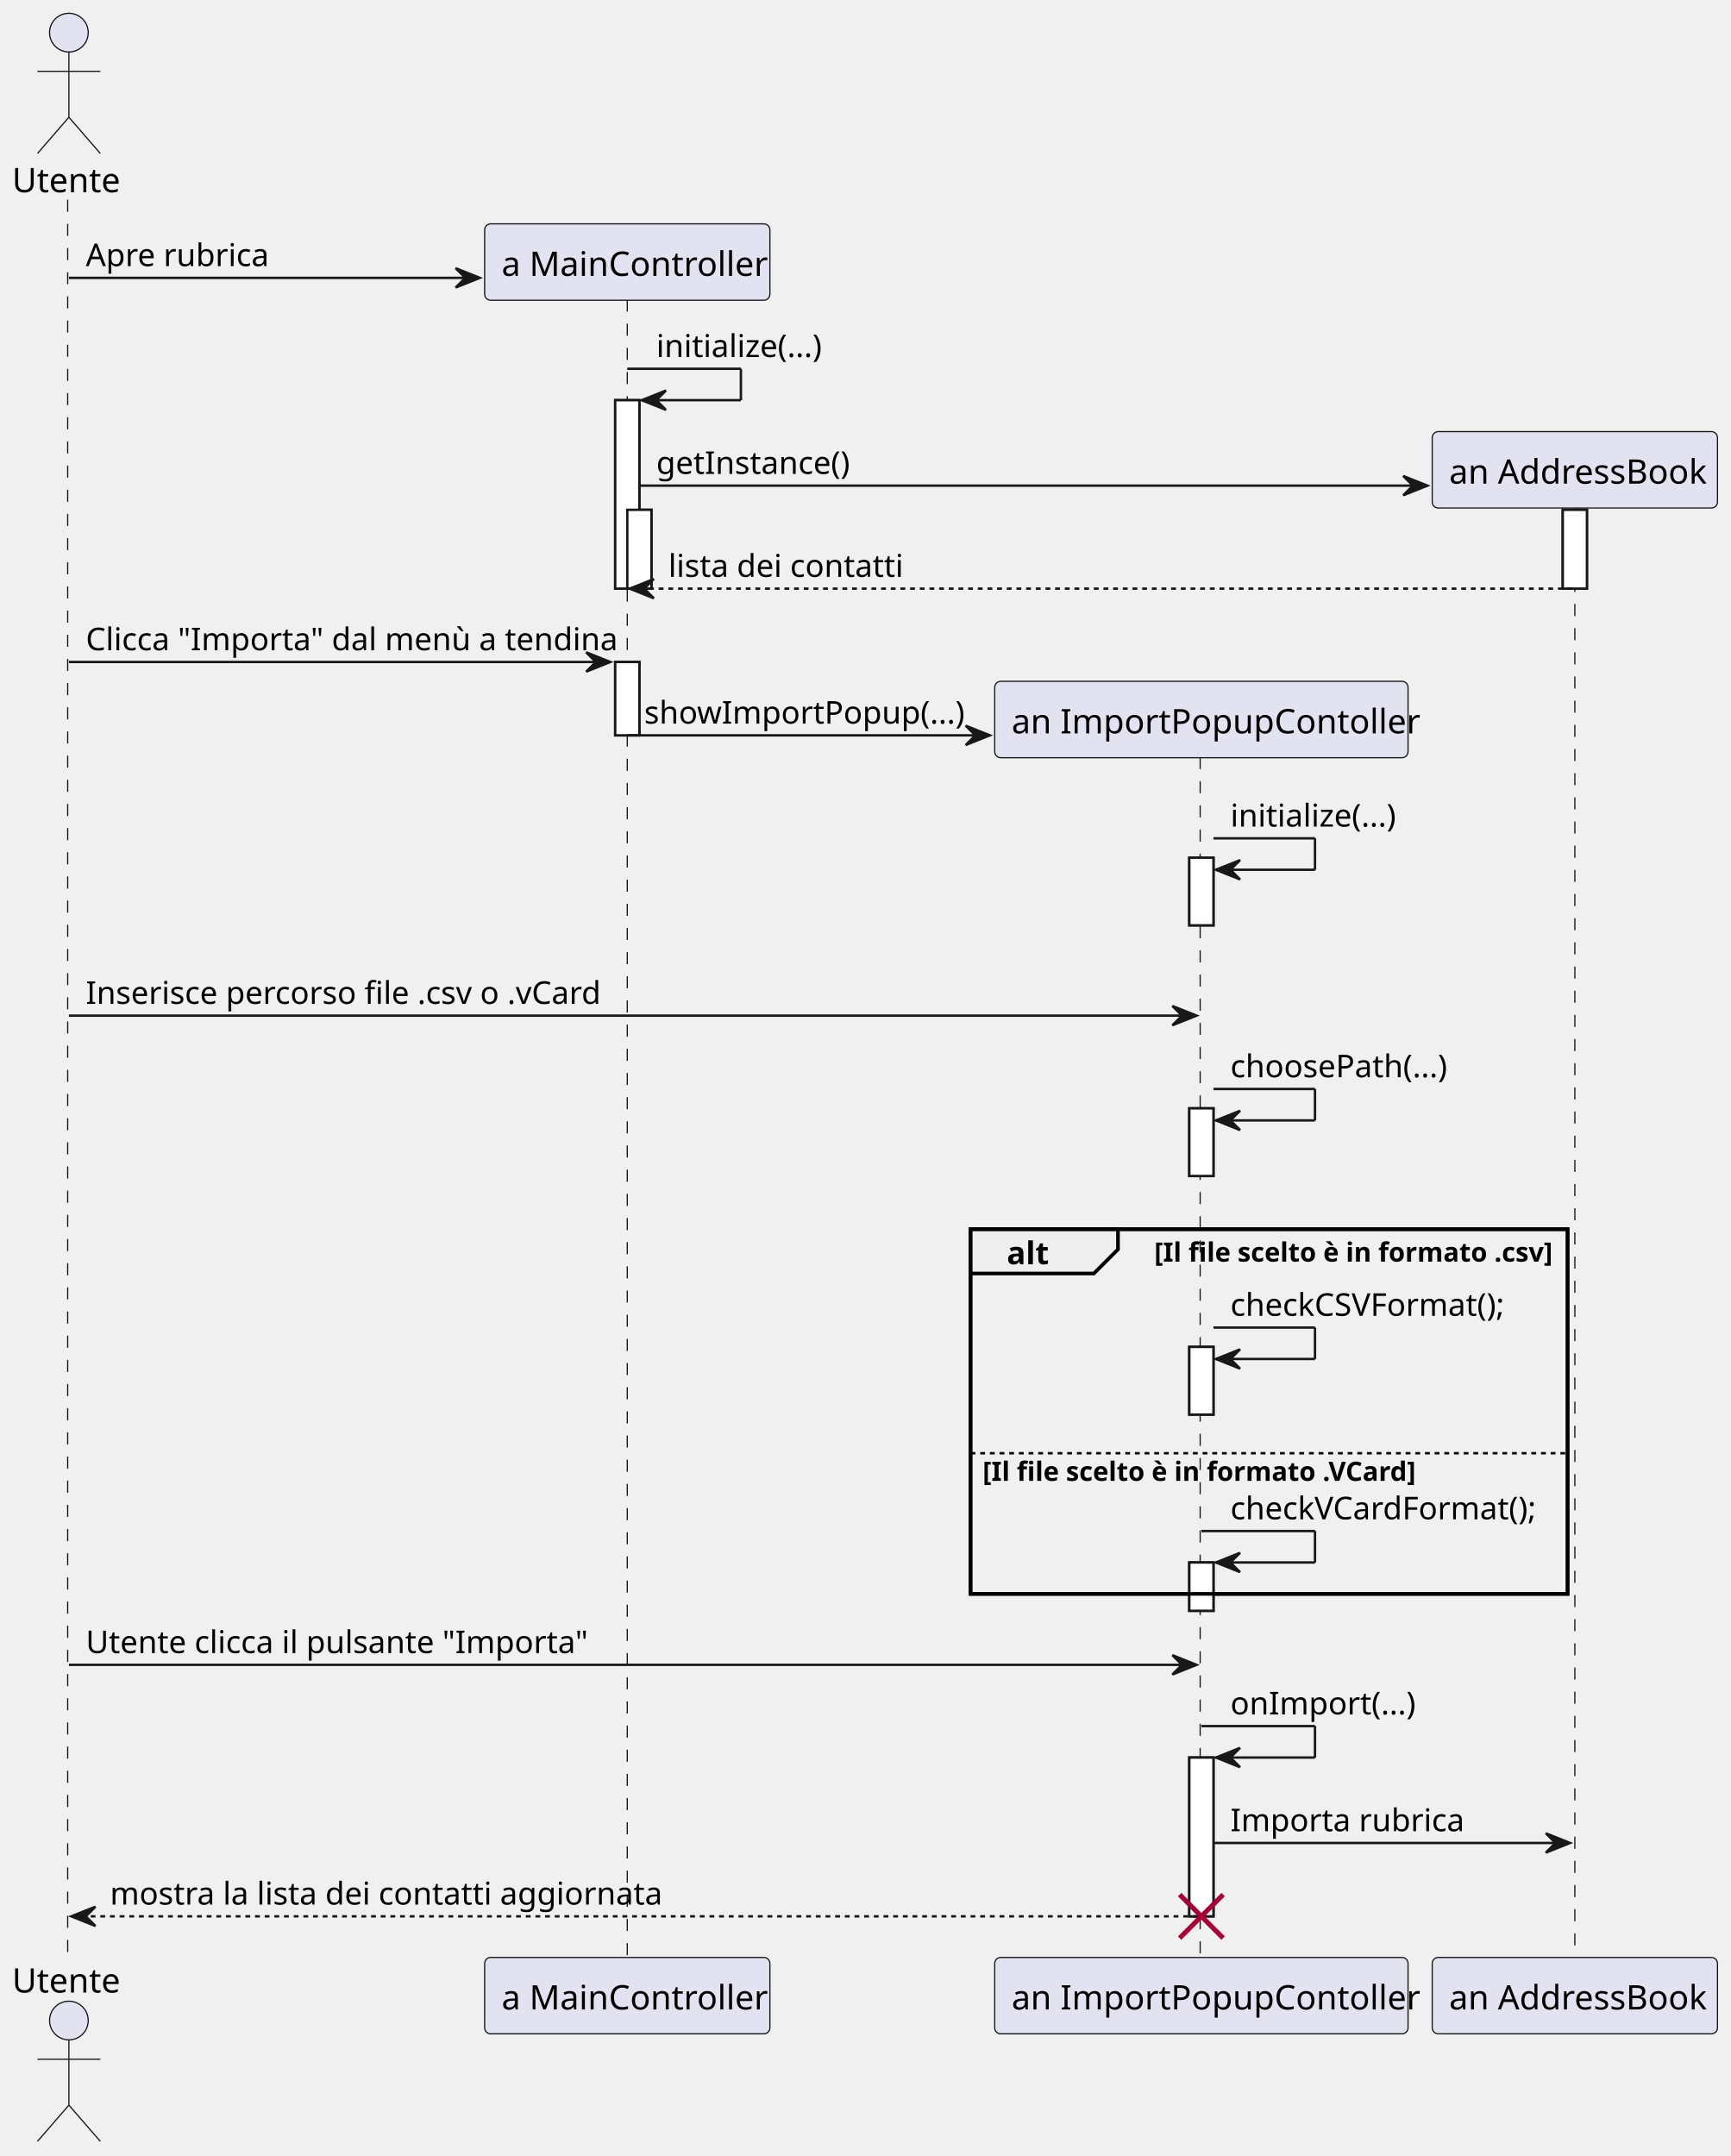
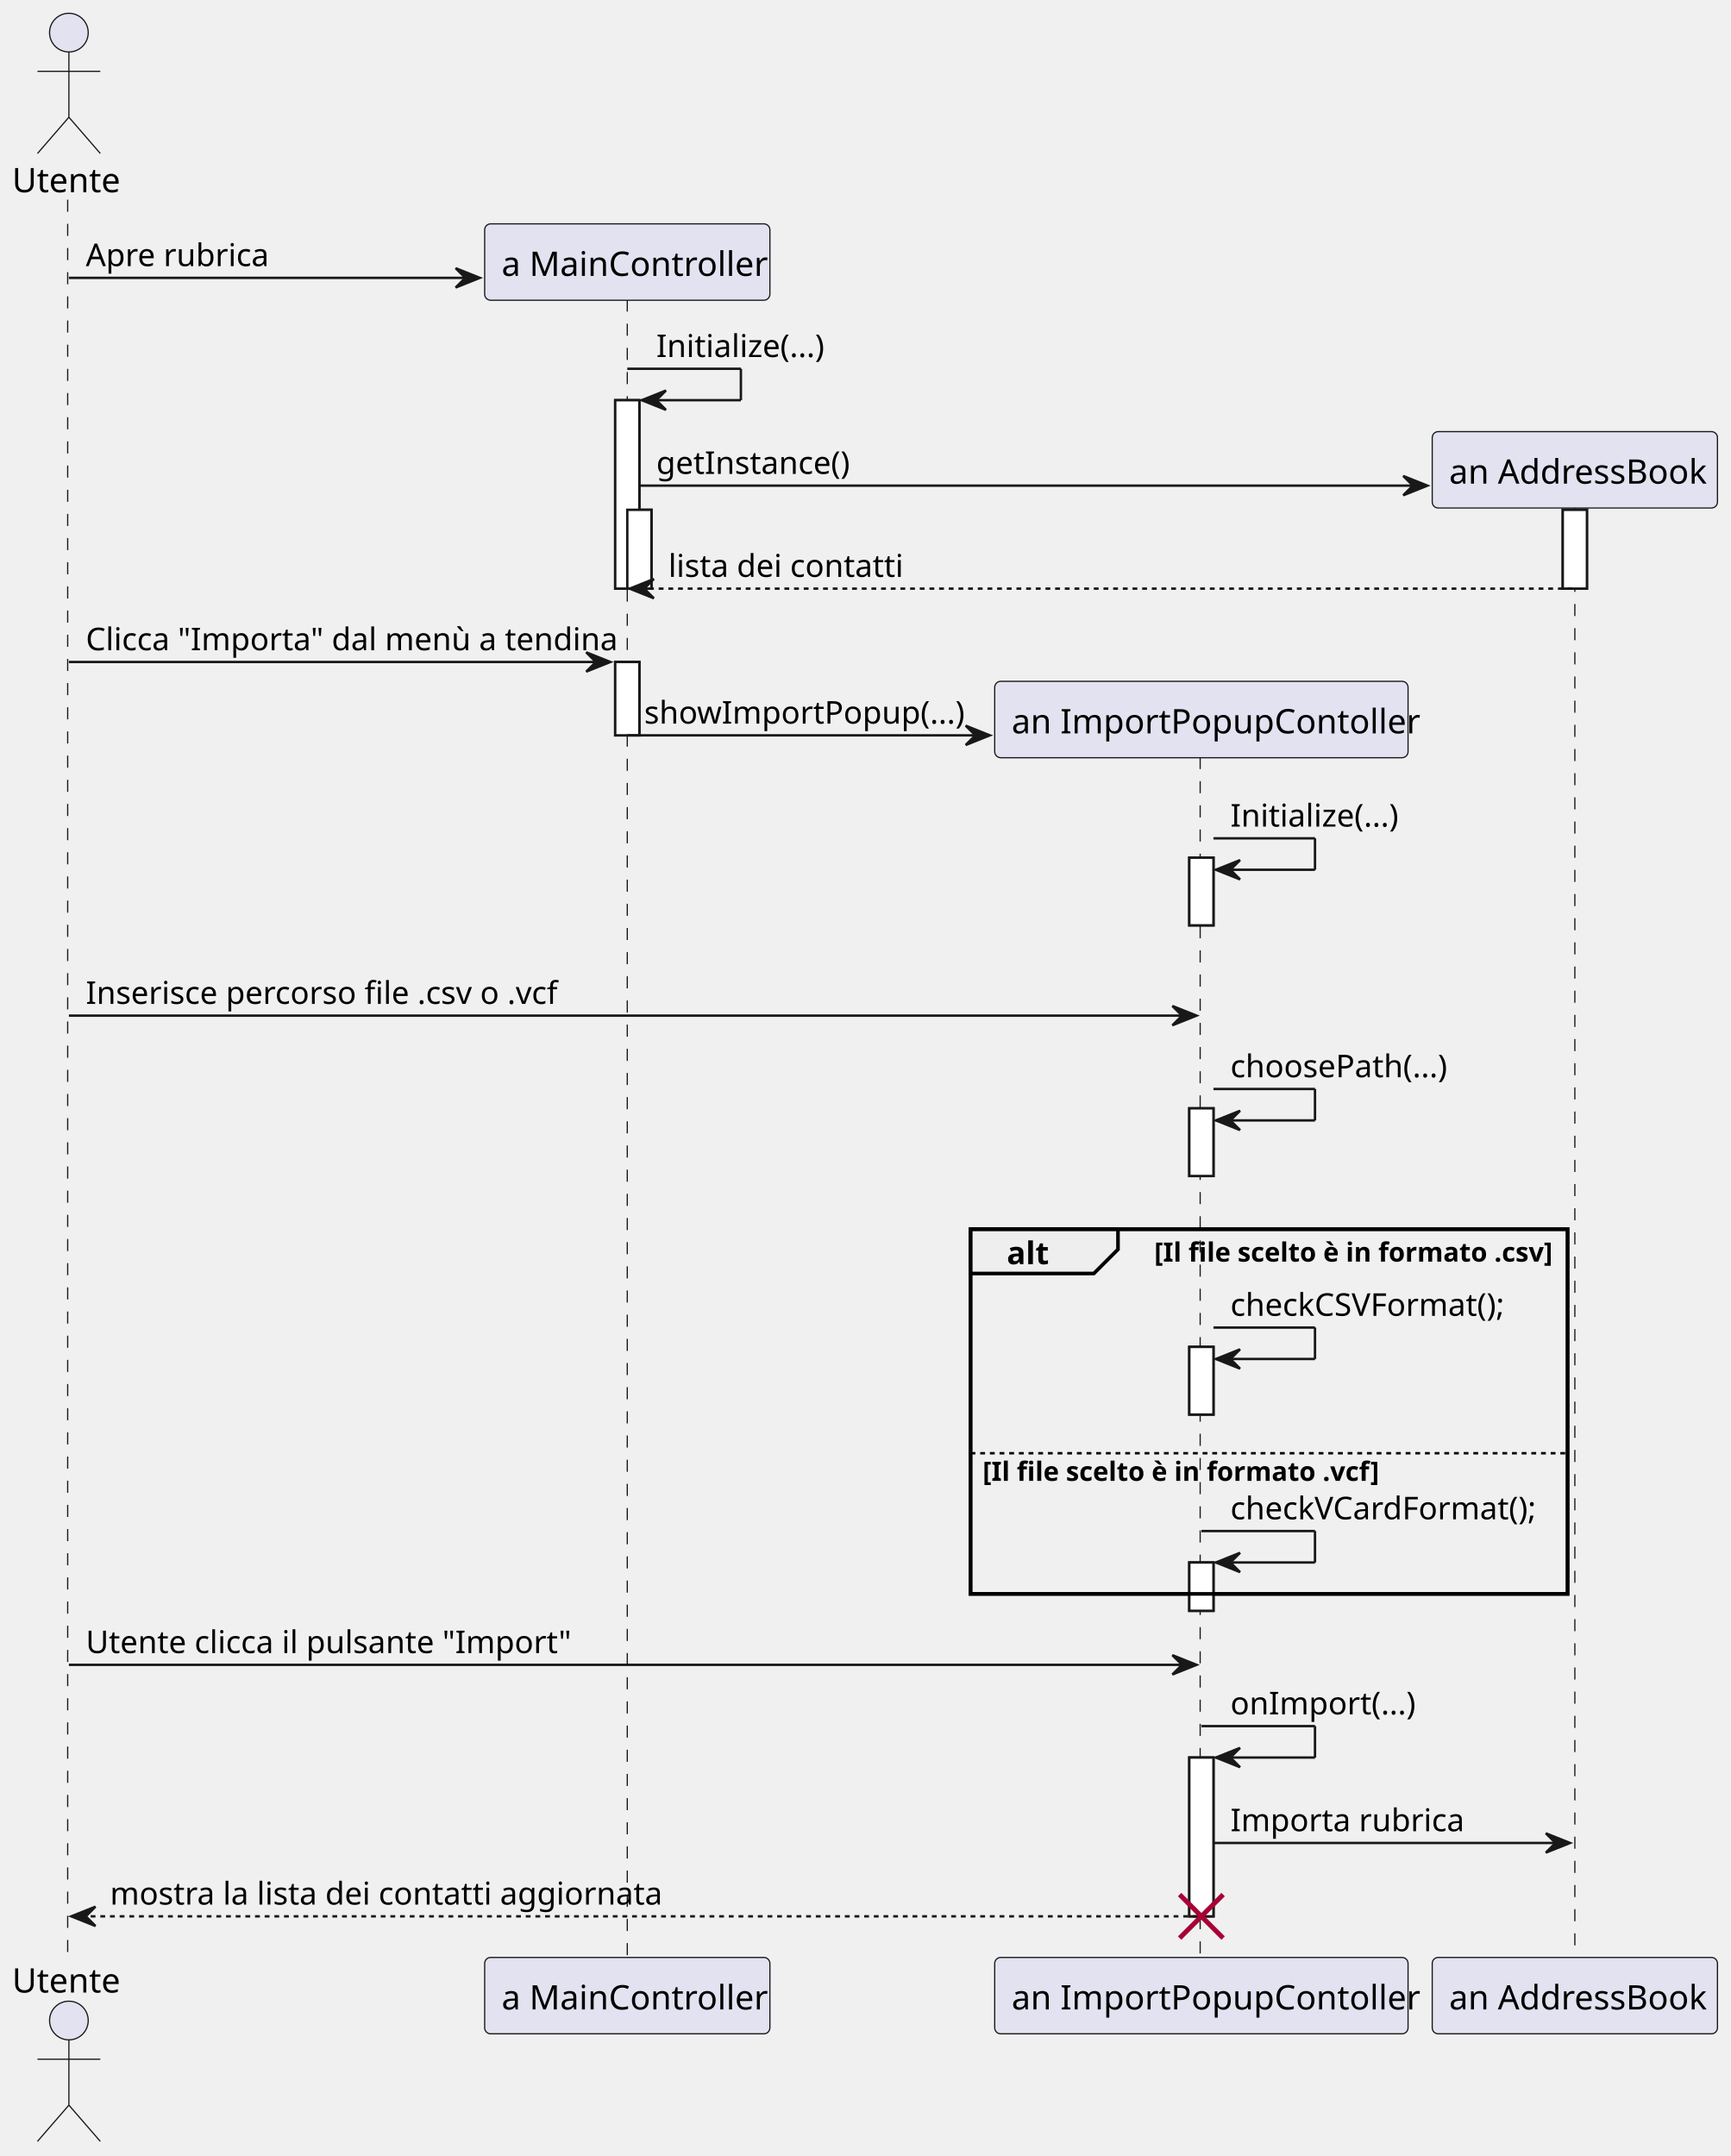
<svg xmlns="http://www.w3.org/2000/svg" contentStyleType="text/css" height="892px" preserveAspectRatio="none" style="width:716px;height:892px;background:#FFFFFF;" version="1.1" viewBox="0 0 716 892" width="716px" zoomAndPan="magnify">
  <defs />
  <g>
    <rect fill="#FFFFFF" height="77.961" style="stroke:#181818;stroke-width:1.0;" width="10" x="254.5" y="165.57" />
    <rect fill="#FFFFFF" height="32.609" style="stroke:#181818;stroke-width:1.0;" width="10" x="259.5" y="210.922" />
    <rect fill="#FFFFFF" height="30.352" style="stroke:#181818;stroke-width:1.0;" width="10" x="254.5" y="273.883" />
    <rect fill="#FFFFFF" height="28" style="stroke:#181818;stroke-width:1.0;" width="10" x="492" y="354.844" />
    <rect fill="#FFFFFF" height="28" style="stroke:#181818;stroke-width:1.0;" width="10" x="492" y="458.547" />
    <rect fill="#FFFFFF" height="28" style="stroke:#181818;stroke-width:1.0;" width="10" x="492" y="557.25" />
    <rect fill="#FFFFFF" height="20" style="stroke:#181818;stroke-width:1.0;" width="10" x="492" y="646.438" />
    <rect fill="#FFFFFF" height="65.703" style="stroke:#181818;stroke-width:1.0;" width="10" x="492" y="727.141" />
    <rect fill="#FFFFFF" height="32.609" style="stroke:#181818;stroke-width:1.0;" width="10" x="646.5" y="210.922" />
    <rect fill="none" height="150.891" style="stroke:#000000;stroke-width:1.5;" width="247" x="401.5" y="508.547" />
    <line style="stroke:#181818;stroke-width:0.5;stroke-dasharray:5.0,5.0;" x1="28" x2="28" y1="82.609" y2="810.844" />
    <line style="stroke:#181818;stroke-width:0.5;stroke-dasharray:5.0,5.0;" x1="259.5" x2="259.5" y1="123.914" y2="810.844" />
    <line style="stroke:#181818;stroke-width:0.5;stroke-dasharray:5.0,5.0;" x1="496.5" x2="496.5" y1="313.188" y2="810.844" />
    <line style="stroke:#181818;stroke-width:0.5;stroke-dasharray:5.0,5.0;" x1="651.5" x2="651.5" y1="209.875" y2="810.844" />
    <text fill="#000000" font-family="sans-serif" font-size="14" lengthAdjust="spacing" textLength="41" x="5" y="79.533">Utente</text>
    <ellipse cx="28.5" cy="13.5" fill="#E2E2F0" rx="8" ry="8" style="stroke:#181818;stroke-width:0.5;" />
    <path d="M28.5,21.5 L28.5,48.5 M15.5,29.5 L41.5,29.5 M28.5,48.5 L15.5,63.5 M28.5,48.5 L41.5,63.5 " fill="none" style="stroke:#181818;stroke-width:0.5;" />
    <text fill="#000000" font-family="sans-serif" font-size="14" lengthAdjust="spacing" textLength="41" x="5" y="824.377">Utente</text>
    <ellipse cx="28.5" cy="835.953" fill="#E2E2F0" rx="8" ry="8" style="stroke:#181818;stroke-width:0.5;" />
    <path d="M28.5,843.953 L28.5,870.953 M15.5,851.953 L41.5,851.953 M28.5,870.953 L15.5,885.953 M28.5,870.953 L41.5,885.953 " fill="none" style="stroke:#181818;stroke-width:0.5;" />
    <rect fill="#E2E2F0" height="31.609" rx="2.5" ry="2.5" style="stroke:#181818;stroke-width:0.5;" width="118" x="200.5" y="809.844" />
    <text fill="#000000" font-family="sans-serif" font-size="14" lengthAdjust="spacing" textLength="104" x="207.5" y="831.377">a MainController</text>
    <rect fill="#E2E2F0" height="31.609" rx="2.5" ry="2.5" style="stroke:#181818;stroke-width:0.5;" width="171" x="411.5" y="809.844" />
    <text fill="#000000" font-family="sans-serif" font-size="14" lengthAdjust="spacing" textLength="157" x="418.5" y="831.377">an ImportPopupContoller</text>
    <rect fill="#E2E2F0" height="31.609" rx="2.5" ry="2.5" style="stroke:#181818;stroke-width:0.5;" width="118" x="592.5" y="809.844" />
    <text fill="#000000" font-family="sans-serif" font-size="14" lengthAdjust="spacing" textLength="104" x="599.5" y="831.377">an AddressBook</text>
    <rect fill="#FFFFFF" height="77.961" style="stroke:#181818;stroke-width:1.0;" width="10" x="254.5" y="165.57" />
    <rect fill="#FFFFFF" height="32.609" style="stroke:#181818;stroke-width:1.0;" width="10" x="259.5" y="210.922" />
    <rect fill="#FFFFFF" height="30.352" style="stroke:#181818;stroke-width:1.0;" width="10" x="254.5" y="273.883" />
    <rect fill="#FFFFFF" height="28" style="stroke:#181818;stroke-width:1.0;" width="10" x="492" y="354.844" />
    <rect fill="#FFFFFF" height="28" style="stroke:#181818;stroke-width:1.0;" width="10" x="492" y="458.547" />
    <rect fill="#FFFFFF" height="28" style="stroke:#181818;stroke-width:1.0;" width="10" x="492" y="557.25" />
    <rect fill="#FFFFFF" height="20" style="stroke:#181818;stroke-width:1.0;" width="10" x="492" y="646.438" />
    <rect fill="#FFFFFF" height="65.703" style="stroke:#181818;stroke-width:1.0;" width="10" x="492" y="727.141" />
    <rect fill="#FFFFFF" height="32.609" style="stroke:#181818;stroke-width:1.0;" width="10" x="646.5" y="210.922" />
    <polygon fill="#181818" points="188.5,110.961,198.5,114.961,188.5,118.961,192.5,114.961" style="stroke:#181818;stroke-width:1.0;" />
    <line style="stroke:#181818;stroke-width:1.0;" x1="28.5" x2="194.5" y1="114.961" y2="114.961" />
    <text fill="#000000" font-family="sans-serif" font-size="13" lengthAdjust="spacing" textLength="70" x="35.5" y="110.105">Apre rubrica</text>
    <rect fill="#E2E2F0" height="31.609" rx="2.5" ry="2.5" style="stroke:#181818;stroke-width:0.5;" width="118" x="200.5" y="92.609" />
    <text fill="#000000" font-family="sans-serif" font-size="14" lengthAdjust="spacing" textLength="104" x="207.5" y="114.143">a MainController</text>
    <line style="stroke:#181818;stroke-width:1.0;" x1="259.5" x2="306.5" y1="152.57" y2="152.57" />
    <line style="stroke:#181818;stroke-width:1.0;" x1="306.5" x2="306.5" y1="152.57" y2="165.57" />
    <line style="stroke:#181818;stroke-width:1.0;" x1="265.5" x2="306.5" y1="165.57" y2="165.57" />
    <polygon fill="#181818" points="275.5,161.57,265.5,165.57,275.5,169.57,271.5,165.57" style="stroke:#181818;stroke-width:1.0;" />
-     <text fill="#000000" font-family="sans-serif" font-size="13" lengthAdjust="spacing" textLength="67" x="271.5" y="147.714">initialize(...)</text>
+     <text fill="#000000" font-family="sans-serif" font-size="13" lengthAdjust="spacing" textLength="67" x="271.5" y="147.714">Initialize(...)</text>
    <polygon fill="#181818" points="580.5,196.922,590.5,200.922,580.5,204.922,584.5,200.922" style="stroke:#181818;stroke-width:1.0;" />
    <line style="stroke:#181818;stroke-width:1.0;" x1="264.5" x2="586.5" y1="200.922" y2="200.922" />
    <text fill="#000000" font-family="sans-serif" font-size="13" lengthAdjust="spacing" textLength="75" x="271.5" y="196.065">getInstance()</text>
    <rect fill="#E2E2F0" height="31.609" rx="2.5" ry="2.5" style="stroke:#181818;stroke-width:0.5;" width="118" x="592.5" y="178.57" />
    <text fill="#000000" font-family="sans-serif" font-size="14" lengthAdjust="spacing" textLength="104" x="599.5" y="200.103">an AddressBook</text>
    <polygon fill="#181818" points="270.5,239.531,260.5,243.531,270.5,247.531,266.5,243.531" style="stroke:#181818;stroke-width:1.0;" />
    <line style="stroke:#181818;stroke-width:1.0;stroke-dasharray:2.0,2.0;" x1="264.5" x2="650.5" y1="243.531" y2="243.531" />
    <text fill="#000000" font-family="sans-serif" font-size="13" lengthAdjust="spacing" textLength="92" x="276.5" y="238.675">lista dei contatti</text>
    <polygon fill="#181818" points="242.5,269.883,252.5,273.883,242.5,277.883,246.5,273.883" style="stroke:#181818;stroke-width:1.0;" />
    <line style="stroke:#181818;stroke-width:1.0;" x1="28.5" x2="248.5" y1="273.883" y2="273.883" />
    <text fill="#000000" font-family="sans-serif" font-size="13" lengthAdjust="spacing" textLength="207" x="35.5" y="269.026">Clicca "Importa" dal menù a tendina</text>
    <polygon fill="#181818" points="399.5,300.234,409.5,304.234,399.5,308.234,403.5,304.234" style="stroke:#181818;stroke-width:1.0;" />
    <line style="stroke:#181818;stroke-width:1.0;" x1="259.5" x2="405.5" y1="304.234" y2="304.234" />
    <text fill="#000000" font-family="sans-serif" font-size="13" lengthAdjust="spacing" textLength="123" x="266.5" y="299.378">showImportPopup(...)</text>
    <rect fill="#E2E2F0" height="31.609" rx="2.5" ry="2.5" style="stroke:#181818;stroke-width:0.5;" width="171" x="411.5" y="281.883" />
    <text fill="#000000" font-family="sans-serif" font-size="14" lengthAdjust="spacing" textLength="157" x="418.5" y="303.416">an ImportPopupContoller</text>
    <line style="stroke:#181818;stroke-width:1.0;" x1="502" x2="544" y1="346.844" y2="346.844" />
    <line style="stroke:#181818;stroke-width:1.0;" x1="544" x2="544" y1="346.844" y2="359.844" />
    <line style="stroke:#181818;stroke-width:1.0;" x1="503" x2="544" y1="359.844" y2="359.844" />
    <polygon fill="#181818" points="513,355.844,503,359.844,513,363.844,509,359.844" style="stroke:#181818;stroke-width:1.0;" />
-     <text fill="#000000" font-family="sans-serif" font-size="13" lengthAdjust="spacing" textLength="67" x="509" y="341.987">initialize(...)</text>
+     <text fill="#000000" font-family="sans-serif" font-size="13" lengthAdjust="spacing" textLength="67" x="509" y="341.987">Initialize(...)</text>
    <polygon fill="#181818" points="485,416.195,495,420.195,485,424.195,489,420.195" style="stroke:#181818;stroke-width:1.0;" />
    <line style="stroke:#181818;stroke-width:1.0;" x1="28.5" x2="491" y1="420.195" y2="420.195" />
-     <text fill="#000000" font-family="sans-serif" font-size="13" lengthAdjust="spacing" textLength="204" x="35.5" y="415.339">Inserisce percorso file .csv o .vCard</text>
+     <text fill="#000000" font-family="sans-serif" font-size="13" lengthAdjust="spacing" textLength="187" x="35.5" y="415.339">Inserisce percorso file .csv o .vcf</text>
    <line style="stroke:#181818;stroke-width:1.0;" x1="502" x2="544" y1="450.547" y2="450.547" />
    <line style="stroke:#181818;stroke-width:1.0;" x1="544" x2="544" y1="450.547" y2="463.547" />
    <line style="stroke:#181818;stroke-width:1.0;" x1="503" x2="544" y1="463.547" y2="463.547" />
    <polygon fill="#181818" points="513,459.547,503,463.547,513,467.547,509,463.547" style="stroke:#181818;stroke-width:1.0;" />
    <text fill="#000000" font-family="sans-serif" font-size="13" lengthAdjust="spacing" textLength="89" x="509" y="445.69">choosePath(...)</text>
    <path d="M401.5,508.547 L462.5,508.547 L462.5,516.898 L452.5,526.898 L401.5,526.898 L401.5,508.547 " fill="#EEEEEE" style="stroke:#000000;stroke-width:1.5;" />
    <rect fill="none" height="150.891" style="stroke:#000000;stroke-width:1.5;" width="247" x="401.5" y="508.547" />
    <text fill="#000000" font-family="sans-serif" font-size="13" font-weight="bold" lengthAdjust="spacing" textLength="16" x="416.5" y="523.042">alt</text>
    <text fill="#000000" font-family="sans-serif" font-size="11" font-weight="bold" lengthAdjust="spacing" textLength="166" x="477.5" y="521.966">[Il file scelto è in formato .csv]</text>
    <line style="stroke:#181818;stroke-width:1.0;" x1="502" x2="544" y1="549.25" y2="549.25" />
    <line style="stroke:#181818;stroke-width:1.0;" x1="544" x2="544" y1="549.25" y2="562.25" />
    <line style="stroke:#181818;stroke-width:1.0;" x1="503" x2="544" y1="562.25" y2="562.25" />
    <polygon fill="#181818" points="513,558.25,503,562.25,513,566.25,509,562.25" style="stroke:#181818;stroke-width:1.0;" />
    <text fill="#000000" font-family="sans-serif" font-size="13" lengthAdjust="spacing" textLength="115" x="509" y="544.394">checkCSVFormat();</text>
    <line style="stroke:#000000;stroke-width:1.0;stroke-dasharray:2.0,2.0;" x1="401.5" x2="648.5" y1="601.25" y2="601.25" />
-     <text fill="#000000" font-family="sans-serif" font-size="11" font-weight="bold" lengthAdjust="spacing" textLength="181" x="406.5" y="612.669">[Il file scelto è in formato .VCard]</text>
+     <text fill="#000000" font-family="sans-serif" font-size="11" font-weight="bold" lengthAdjust="spacing" textLength="163" x="406.5" y="612.669">[Il file scelto è in formato .vcf]</text>
    <line style="stroke:#181818;stroke-width:1.0;" x1="497" x2="544" y1="633.438" y2="633.438" />
    <line style="stroke:#181818;stroke-width:1.0;" x1="544" x2="544" y1="633.438" y2="646.438" />
    <line style="stroke:#181818;stroke-width:1.0;" x1="503" x2="544" y1="646.438" y2="646.438" />
    <polygon fill="#181818" points="513,642.438,503,646.438,513,650.438,509,646.438" style="stroke:#181818;stroke-width:1.0;" />
    <text fill="#000000" font-family="sans-serif" font-size="13" lengthAdjust="spacing" textLength="124" x="509" y="628.581">checkVCardFormat();</text>
    <polygon fill="#181818" points="485,684.789,495,688.789,485,692.789,489,688.789" style="stroke:#181818;stroke-width:1.0;" />
    <line style="stroke:#181818;stroke-width:1.0;" x1="28.5" x2="491" y1="688.789" y2="688.789" />
-     <text fill="#000000" font-family="sans-serif" font-size="13" lengthAdjust="spacing" textLength="196" x="35.5" y="683.933">Utente clicca il pulsante "Importa"</text>
+     <text fill="#000000" font-family="sans-serif" font-size="13" lengthAdjust="spacing" textLength="189" x="35.5" y="683.933">Utente clicca il pulsante "Import"</text>
    <line style="stroke:#181818;stroke-width:1.0;" x1="497" x2="544" y1="714.141" y2="714.141" />
    <line style="stroke:#181818;stroke-width:1.0;" x1="544" x2="544" y1="714.141" y2="727.141" />
    <line style="stroke:#181818;stroke-width:1.0;" x1="503" x2="544" y1="727.141" y2="727.141" />
    <polygon fill="#181818" points="513,723.141,503,727.141,513,731.141,509,727.141" style="stroke:#181818;stroke-width:1.0;" />
    <text fill="#000000" font-family="sans-serif" font-size="13" lengthAdjust="spacing" textLength="70" x="509" y="709.284">onImport(...)</text>
    <polygon fill="#181818" points="639.5,758.492,649.5,762.492,639.5,766.492,643.5,762.492" style="stroke:#181818;stroke-width:1.0;" />
    <line style="stroke:#181818;stroke-width:1.0;" x1="502" x2="645.5" y1="762.492" y2="762.492" />
    <text fill="#000000" font-family="sans-serif" font-size="13" lengthAdjust="spacing" textLength="86" x="509" y="757.636">Importa rubrica</text>
    <polygon fill="#181818" points="39.5,788.844,29.5,792.844,39.5,796.844,35.5,792.844" style="stroke:#181818;stroke-width:1.0;" />
    <line style="stroke:#181818;stroke-width:1.0;stroke-dasharray:2.0,2.0;" x1="33.5" x2="496" y1="792.844" y2="792.844" />
    <text fill="#000000" font-family="sans-serif" font-size="13" lengthAdjust="spacing" textLength="214" x="45.5" y="787.987">mostra la lista dei contatti aggiornata</text>
    <line style="stroke:#A80036;stroke-width:2.0;" x1="488" x2="506" y1="783.844" y2="801.844" />
    <line style="stroke:#A80036;stroke-width:2.0;" x1="488" x2="506" y1="801.844" y2="783.844" />
  </g>
</svg>
